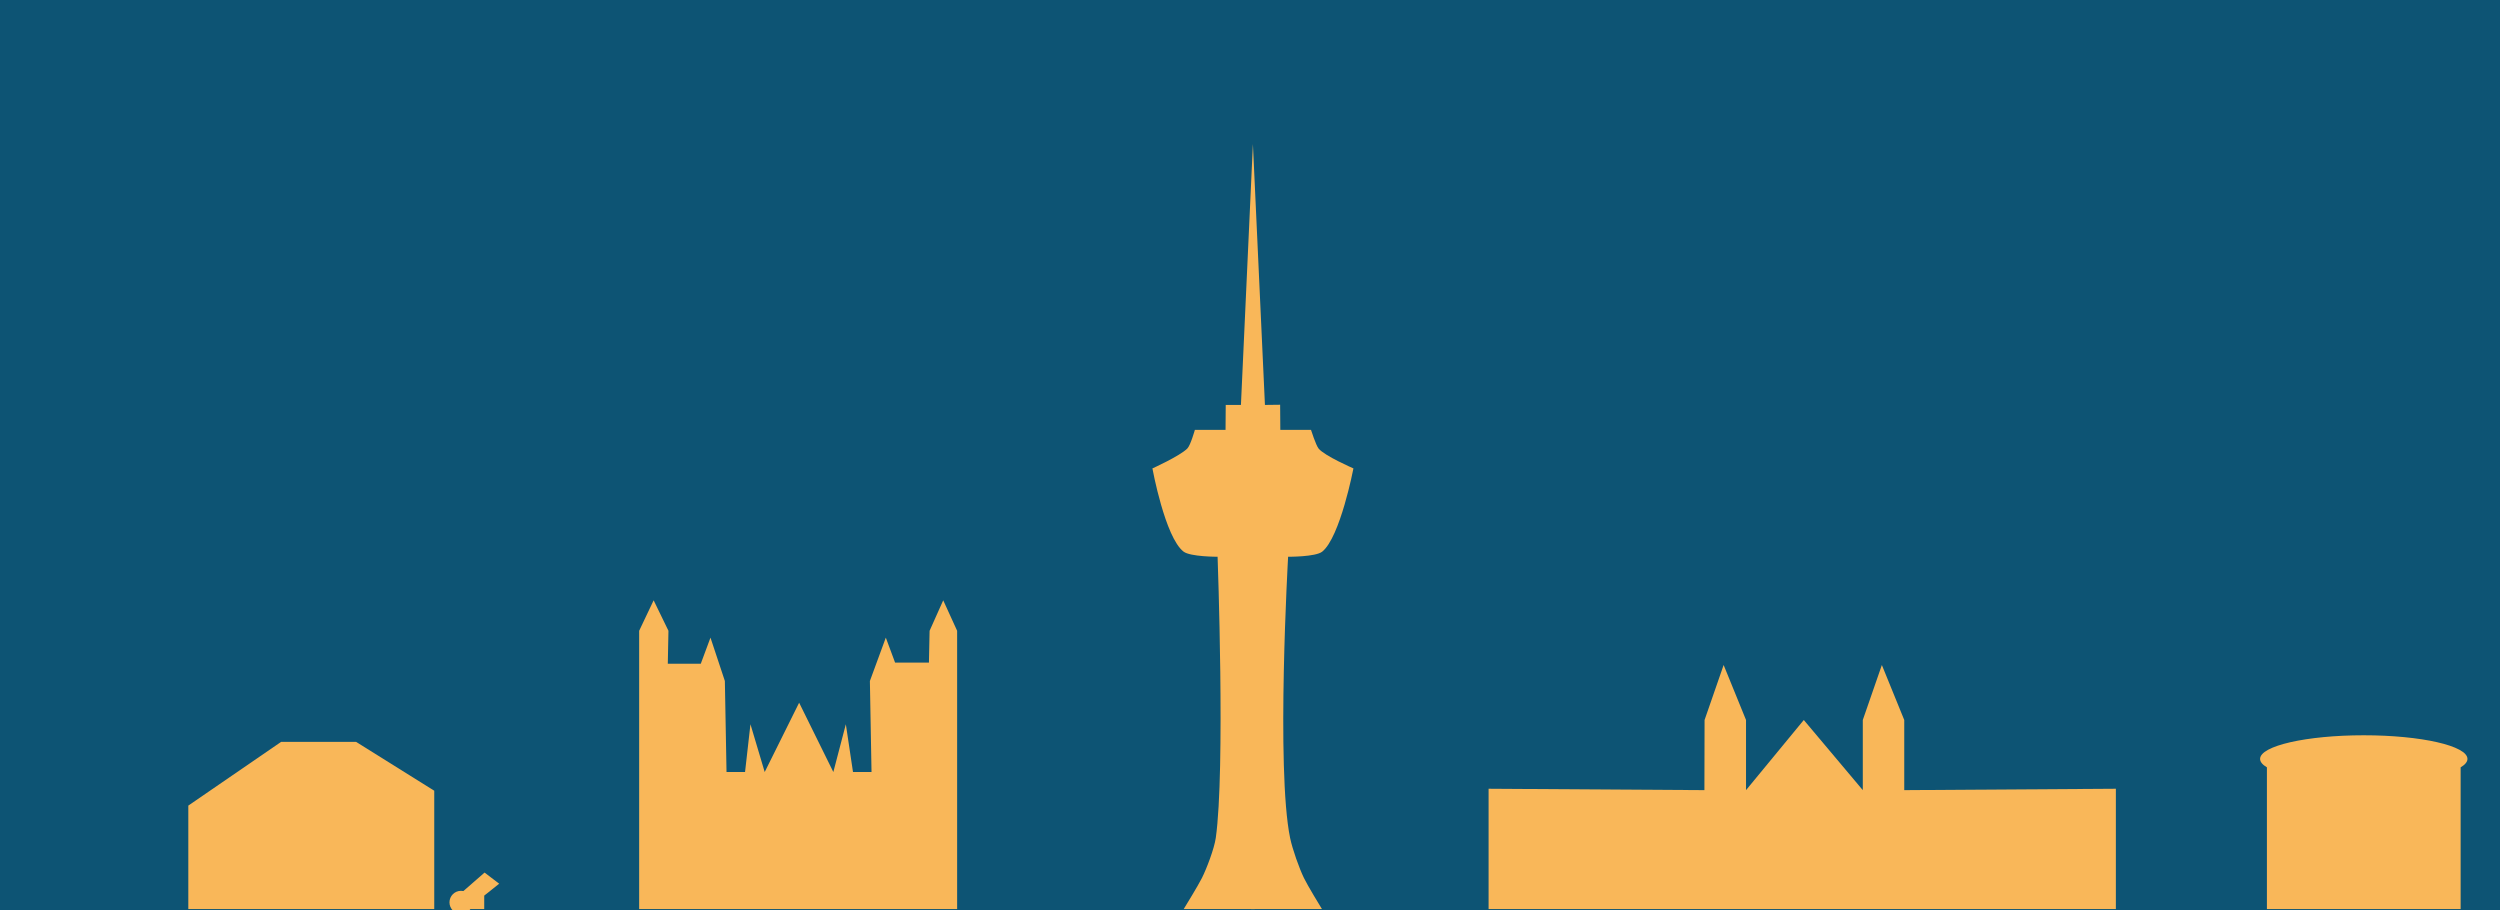
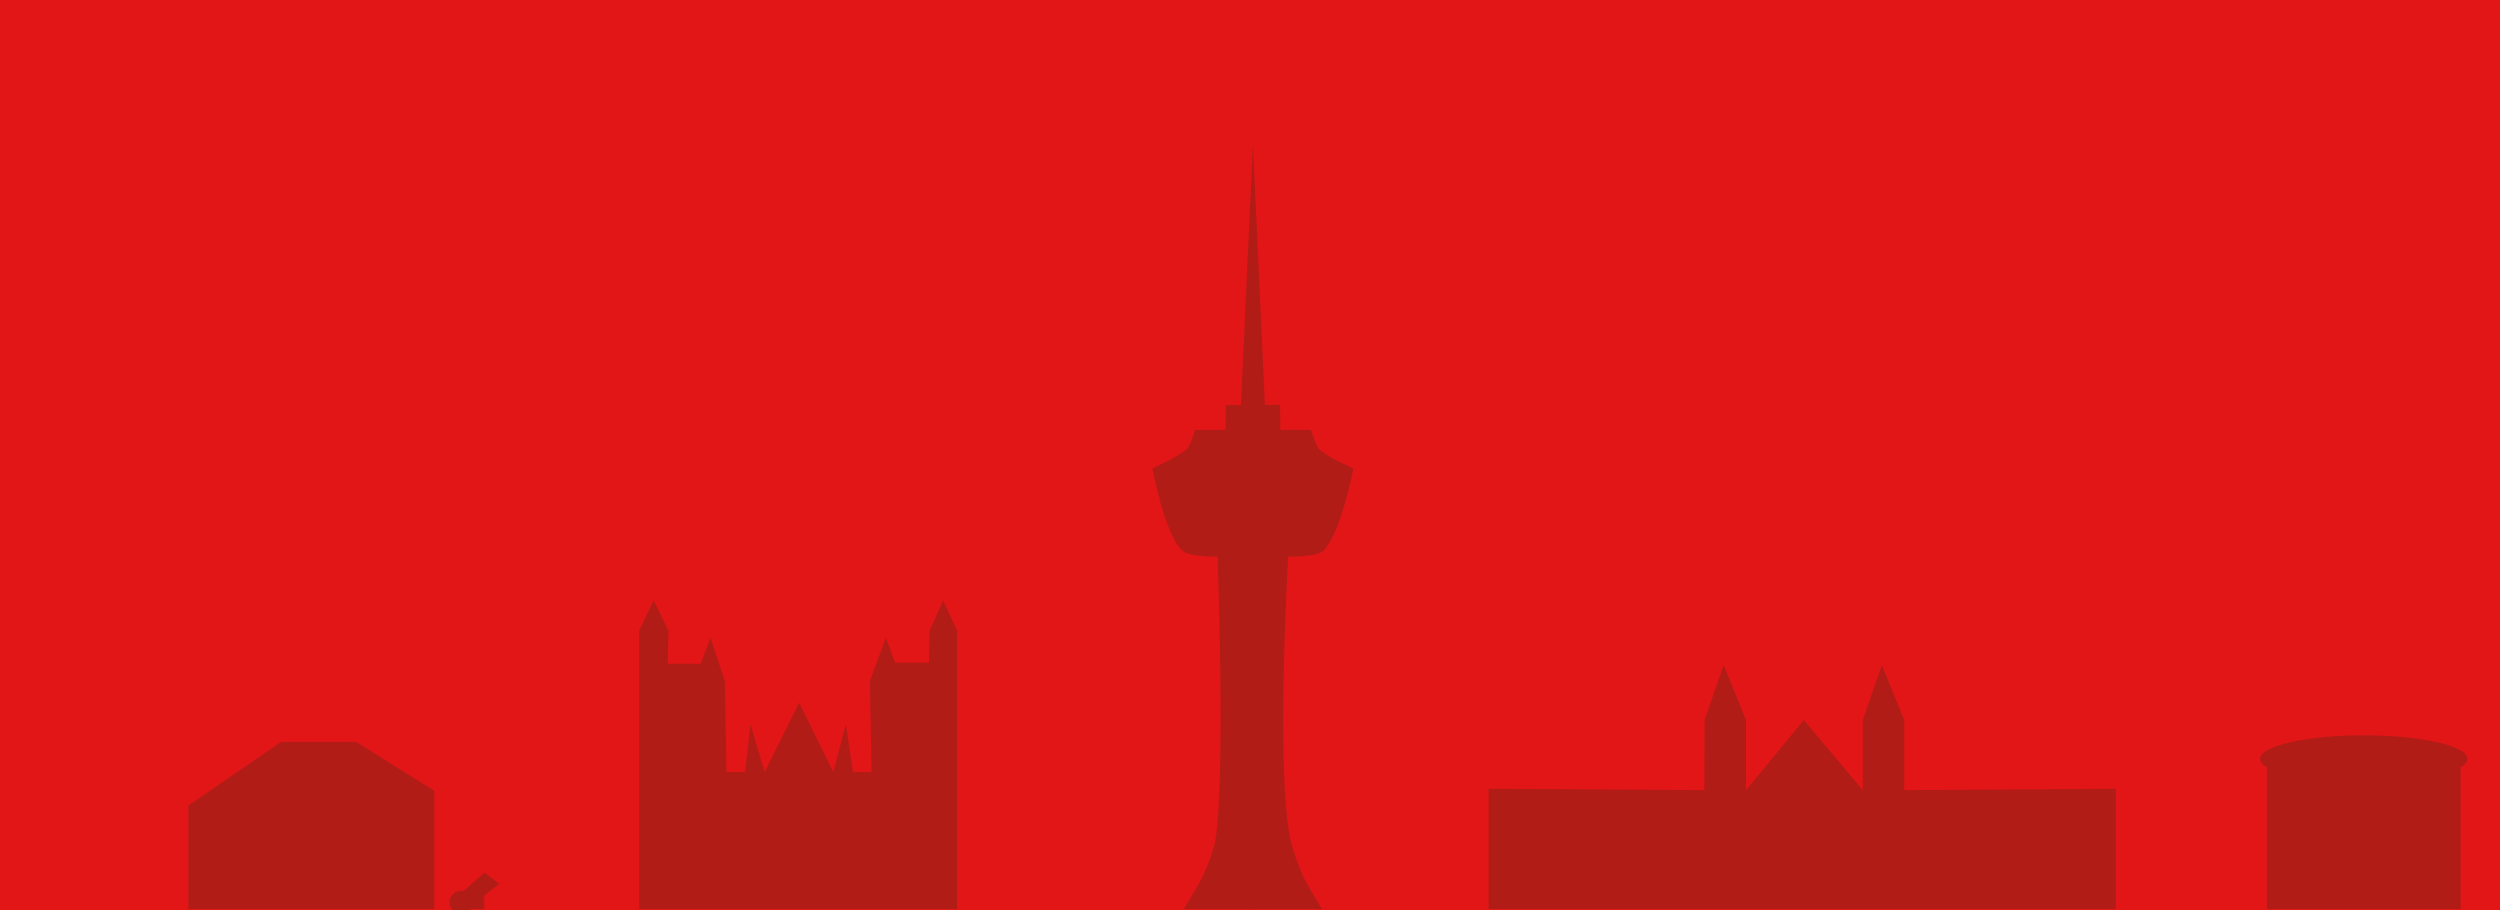
<svg xmlns="http://www.w3.org/2000/svg" version="1.1" id="Layer_1" x="0px" y="0px" viewBox="0 0 1100 400" style="enable-background:new 0 0 1100 400;" xml:space="preserve">
  <style type="text/css">
- 	.st0{fill:#0d5474;}
- 	.st1{fill:#f9b759;}
+ 	.st0{fill:#E21617;}
+ 	.st1{fill:#B21C17;}
</style>
  <rect x="-0.45" y="-4.7" class="st0" width="1100.91" height="409.4" />
  <polygon class="st1" points="156.65,326.41 191.07,347.92 191.07,400 82.86,400 82.86,354.46 123.71,326.41 " />
  <polygon class="st1" points="213.21,383.93 219.64,388.83 213.06,394.07 213.06,400 201.47,400 201.47,394.18 " />
  <path class="st1" d="M595.51,206.1c0,0-5.82,30.31-13.74,36.63c-2.92,2.33-15,2.24-15,2.24s-5.34,93.53,0.88,123.74  c1.01,4.93,4.05,13.43,6.09,17.62c1.63,3.36,7.24,12.56,7.93,13.67h-60.85c0.69-1.11,6.34-10.32,8.02-13.67  c2.09-4.17,5.4-12.84,6.1-17.62c4.23-29.77,0.8-123.74,0.8-123.74s-11.97,0.04-14.98-2.26c-8.14-6.26-13.7-36.61-13.7-36.61  s11.93-5.38,15.34-8.73c1.43-1.4,3.34-8.22,3.34-8.22h13.5l0.08-10.98h6.69l5.27-114.81l5.29,114.81l6.69-0.08l0.08,11.06h13.5  c0,0,2.16,6.77,3.35,8.22C582.77,200.57,595.51,206.1,595.51,206.1z" />
  <polygon class="st1" points="837.87,347.66 930.98,347.05 930.98,400 654.98,400 654.98,347.05 749.94,347.66 750.01,316.8   758.4,292.6 768.25,316.8 768.25,347.66 793.67,316.8 819.63,347.66 819.63,316.8 828.02,292.6 837.87,316.8 " />
  <rect x="550.48" y="398.38" class="st1" width="1.62" height="1.62" />
  <path class="st1" d="M1085.68,333.92c0,1.31-1.06,2.56-3,3.71V400h-85.24v-62.37c-1.94-1.15-3-2.4-3-3.71  c0-5.75,20.43-10.4,45.62-10.4C1065.25,323.52,1085.68,328.17,1085.68,333.92z" />
  <polyline class="st1" points="421.14,400 421.14,277.55 415.02,264.14 409.02,277.55 408.73,291.55 393.84,291.55 389.76,280.56   382.75,299.64 383.47,339.69 375.32,339.69 372.17,318.66 366.67,339.69 351.62,309.19 336.47,339.69 330.2,318.66 327.82,339.69   319.67,339.69 318.94,299.64 312.61,280.56 308.34,292.05 293.83,292.05 294.12,277.55 287.6,264.14 281.23,277.55 281.23,400 " />
  <circle class="st1" cx="202.85" cy="397.04" r="5.08" />
</svg>
